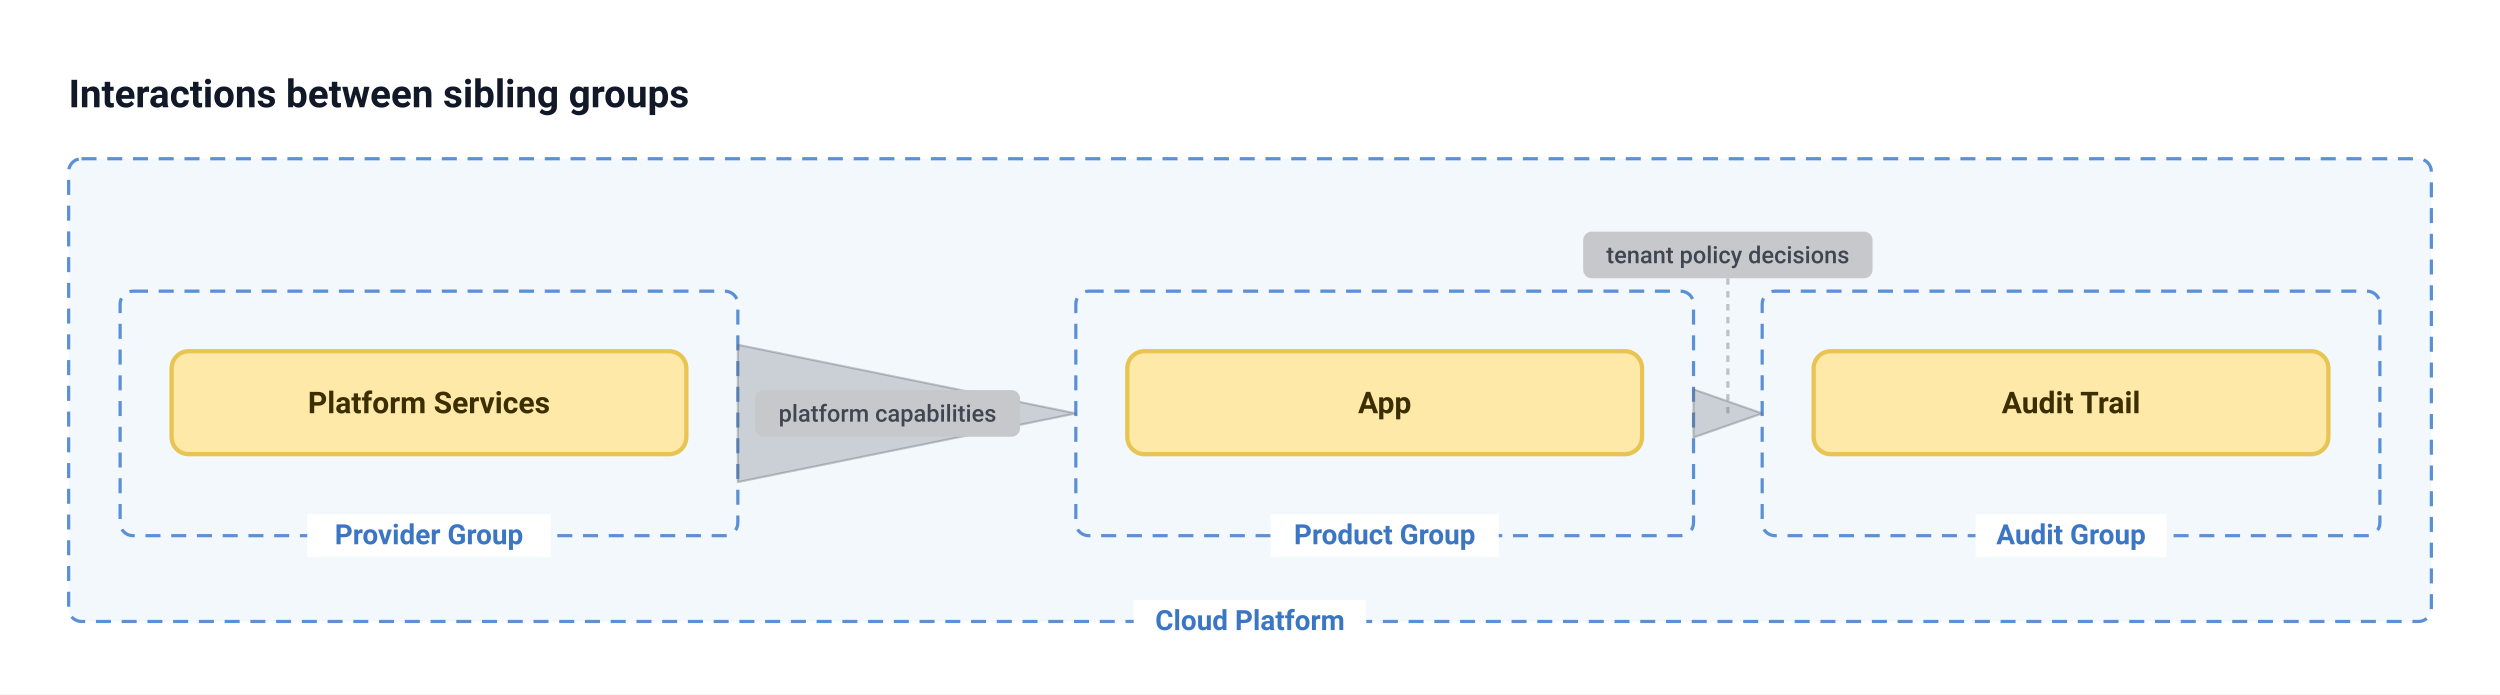
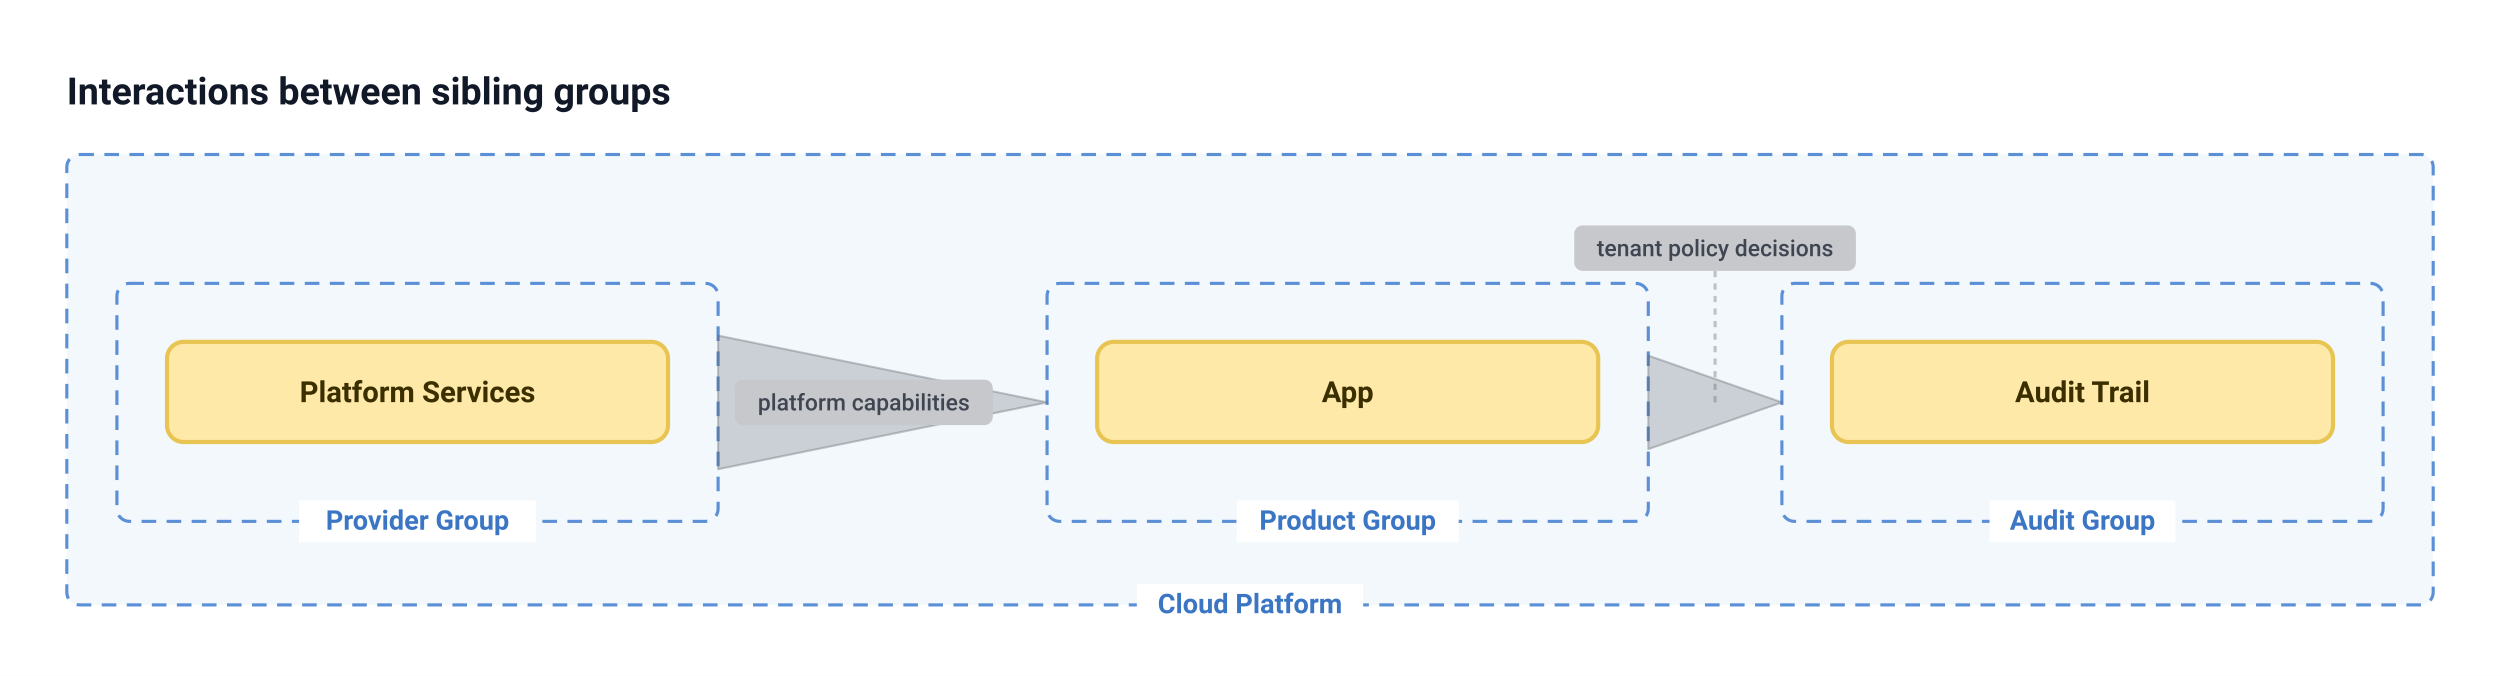
- <svg xmlns="http://www.w3.org/2000/svg" width="1165.58" height="323.75" viewBox="0 0 1165.58 323.75" font-family="system-ui, -apple-system, &quot;Segoe UI&quot;, Roboto, Helvetica, Arial, sans-serif" role="img" aria-label="Interactions between sibling groups" data-teamtopo="0.1.0">
+ <svg xmlns="http://www.w3.org/2000/svg" width="1197.58" height="323.75" viewBox="0 0 1197.58 323.75" font-family="system-ui, -apple-system, &quot;Segoe UI&quot;, Roboto, Helvetica, Arial, sans-serif" role="img" aria-label="Interactions between sibling groups" data-teamtopo="0.1.0">
  <defs>
    <pattern id="tt-dots" patternUnits="userSpaceOnUse" width="7" height="7">
      <rect width="7" height="7" fill="rgba(107,79,168,0.25)" />
      <circle cx="3.5" cy="3.5" r="1.4" fill="#6B4FA8" />
    </pattern>
  </defs>
-   <rect width="1165.58" height="323.75" fill="#ffffff" class="tt-bg" />
+   <rect width="1197.58" height="323.75" fill="#ffffff" class="tt-bg" />
  <text x="32" y="50" font-size="18" font-weight="700" fill="#111827">Interactions between sibling groups</text>
  <g class="tt-frames">
    <g class="tt-frame tt-platform" data-id="cloud">
-       <rect x="32" y="74" width="1101.58" height="215.75" rx="6" fill="rgba(187,217,243,0.18)" stroke="#5B8FD6" stroke-width="1.5" stroke-dasharray="7 5" />
-       <rect x="528.575" y="279.75" width="108.43" height="20" fill="#ffffff" />
-       <text x="582.79" y="293.75" text-anchor="middle" font-size="13" font-weight="600" fill="#3b76c4">Cloud Platform</text>
+       <rect x="32" y="74" width="1133.58" height="215.75" rx="6" fill="rgba(187,217,243,0.18)" stroke="#5B8FD6" stroke-width="1.5" stroke-dasharray="7 5" />
+       <rect x="544.575" y="279.75" width="108.43" height="20" fill="#ffffff" />
+       <text x="598.79" y="293.75" text-anchor="middle" font-size="13" font-weight="600" fill="#3b76c4">Cloud Platform</text>
    </g>
    <g class="tt-frame tt-group" data-id="provider">
      <rect x="56" y="135.75" width="288" height="114" rx="6" fill="none" stroke="#5B8FD6" stroke-width="1.5" stroke-dasharray="7 5" />
      <rect x="143.25" y="239.75" width="113.5" height="20" fill="#ffffff" />
      <text x="200" y="253.75" text-anchor="middle" font-size="13" font-weight="600" fill="#3b76c4">Provider Group</text>
    </g>
    <g class="tt-frame tt-group" data-id="consumer">
      <rect x="501.58" y="135.75" width="288" height="114" rx="6" fill="none" stroke="#5B8FD6" stroke-width="1.5" stroke-dasharray="7 5" />
      <rect x="592.405" y="239.75" width="106.35" height="20" fill="#ffffff" />
      <text x="645.58" y="253.75" text-anchor="middle" font-size="13" font-weight="600" fill="#3b76c4">Product Group</text>
    </g>
    <g class="tt-frame tt-group" data-id="audit">
-       <rect x="821.58" y="135.75" width="288" height="114" rx="6" fill="none" stroke="#5B8FD6" stroke-width="1.5" stroke-dasharray="7 5" />
-       <rect x="921.05" y="239.75" width="89.06" height="20" fill="#ffffff" />
-       <text x="965.58" y="253.75" text-anchor="middle" font-size="13" font-weight="600" fill="#3b76c4">Audit Group</text>
+       <rect x="853.58" y="135.75" width="288" height="114" rx="6" fill="none" stroke="#5B8FD6" stroke-width="1.5" stroke-dasharray="7 5" />
+       <rect x="953.05" y="239.75" width="89.06" height="20" fill="#ffffff" />
+       <text x="997.58" y="253.75" text-anchor="middle" font-size="13" font-weight="600" fill="#3b76c4">Audit Group</text>
    </g>
  </g>
  <g class="tt-lanes">
    <g class="tt-node tt-stream" data-id="services">
      <rect x="80" y="163.75" width="240" height="48" rx="8" fill="#FFE9A8" stroke="#E8C453" stroke-width="2" />
      <text x="200" y="192.65" text-anchor="middle" font-size="14" fill="#3b2f00" font-weight="600">
        <tspan x="200" dy="0">Platform Services</tspan>
      </text>
    </g>
    <g class="tt-node tt-stream" data-id="app">
      <rect x="525.58" y="163.75" width="240" height="48" rx="8" fill="#FFE9A8" stroke="#E8C453" stroke-width="2" />
      <text x="645.58" y="192.65" text-anchor="middle" font-size="14" fill="#3b2f00" font-weight="600">
        <tspan x="645.58" dy="0">App</tspan>
      </text>
    </g>
    <g class="tt-node tt-stream" data-id="trail">
-       <rect x="845.58" y="163.75" width="240" height="48" rx="8" fill="#FFE9A8" stroke="#E8C453" stroke-width="2" />
-       <text x="965.58" y="192.65" text-anchor="middle" font-size="14" fill="#3b2f00" font-weight="600">
-         <tspan x="965.58" dy="0">Audit Trail</tspan>
+       <rect x="877.58" y="163.75" width="240" height="48" rx="8" fill="#FFE9A8" stroke="#E8C453" stroke-width="2" />
+       <text x="997.58" y="192.65" text-anchor="middle" font-size="14" fill="#3b2f00" font-weight="600">
+         <tspan x="997.58" dy="0">Audit Trail</tspan>
      </text>
    </g>
  </g>
  <g class="tt-xaas">
    <g class="tt-edge tt-xaas">
      <polygon points="344,224.75 344,160.75 501.58,192.75" fill="rgba(120,124,132,0.32)" stroke="rgba(90,94,102,0.35)" stroke-width="1" stroke-linejoin="round" />
      <g class="tt-edge-label">
        <rect x="352" y="181.875" width="123.58" height="21.75" rx="4" fill="#c6c8cb" />
        <text x="413.79" y="196.6" text-anchor="middle" font-size="11" font-weight="500" fill="#3f4652">
          <tspan x="413.79" dy="0">platform capabilities</tspan>
        </text>
      </g>
    </g>
    <g class="tt-edge tt-xaas">
-       <polygon points="789.58,203.95 789.58,181.55 821.58,192.75" fill="rgba(120,124,132,0.32)" stroke="rgba(90,94,102,0.35)" stroke-width="1" stroke-linejoin="round" />
-       <line x1="805.58" y1="129.75" x2="805.58" y2="192.75" stroke="rgba(90,94,102,0.35)" stroke-width="1.5" stroke-dasharray="3 3" />
+       <polygon points="789.58,215.15 789.58,170.35 853.58,192.75" fill="rgba(120,124,132,0.32)" stroke="rgba(90,94,102,0.35)" stroke-width="1" stroke-linejoin="round" />
+       <line x1="821.58" y1="129.75" x2="821.58" y2="192.75" stroke="rgba(90,94,102,0.35)" stroke-width="1.5" stroke-dasharray="3 3" />
      <g class="tt-edge-label">
-         <rect x="738.125" y="108" width="134.91" height="21.75" rx="4" fill="#c6c8cb" />
-         <text x="805.58" y="122.725" text-anchor="middle" font-size="11" font-weight="500" fill="#3f4652">
-           <tspan x="805.58" dy="0">tenant policy decisions</tspan>
+         <rect x="754.125" y="108" width="134.91" height="21.75" rx="4" fill="#c6c8cb" />
+         <text x="821.58" y="122.725" text-anchor="middle" font-size="11" font-weight="500" fill="#3f4652">
+           <tspan x="821.58" dy="0">tenant policy decisions</tspan>
        </text>
      </g>
    </g>
  </g>
  <g class="tt-overlays" />
  <g class="tt-facilitating" />
  <g class="tt-overlay-labels" />
  <g class="tt-collaboration" />
</svg>
